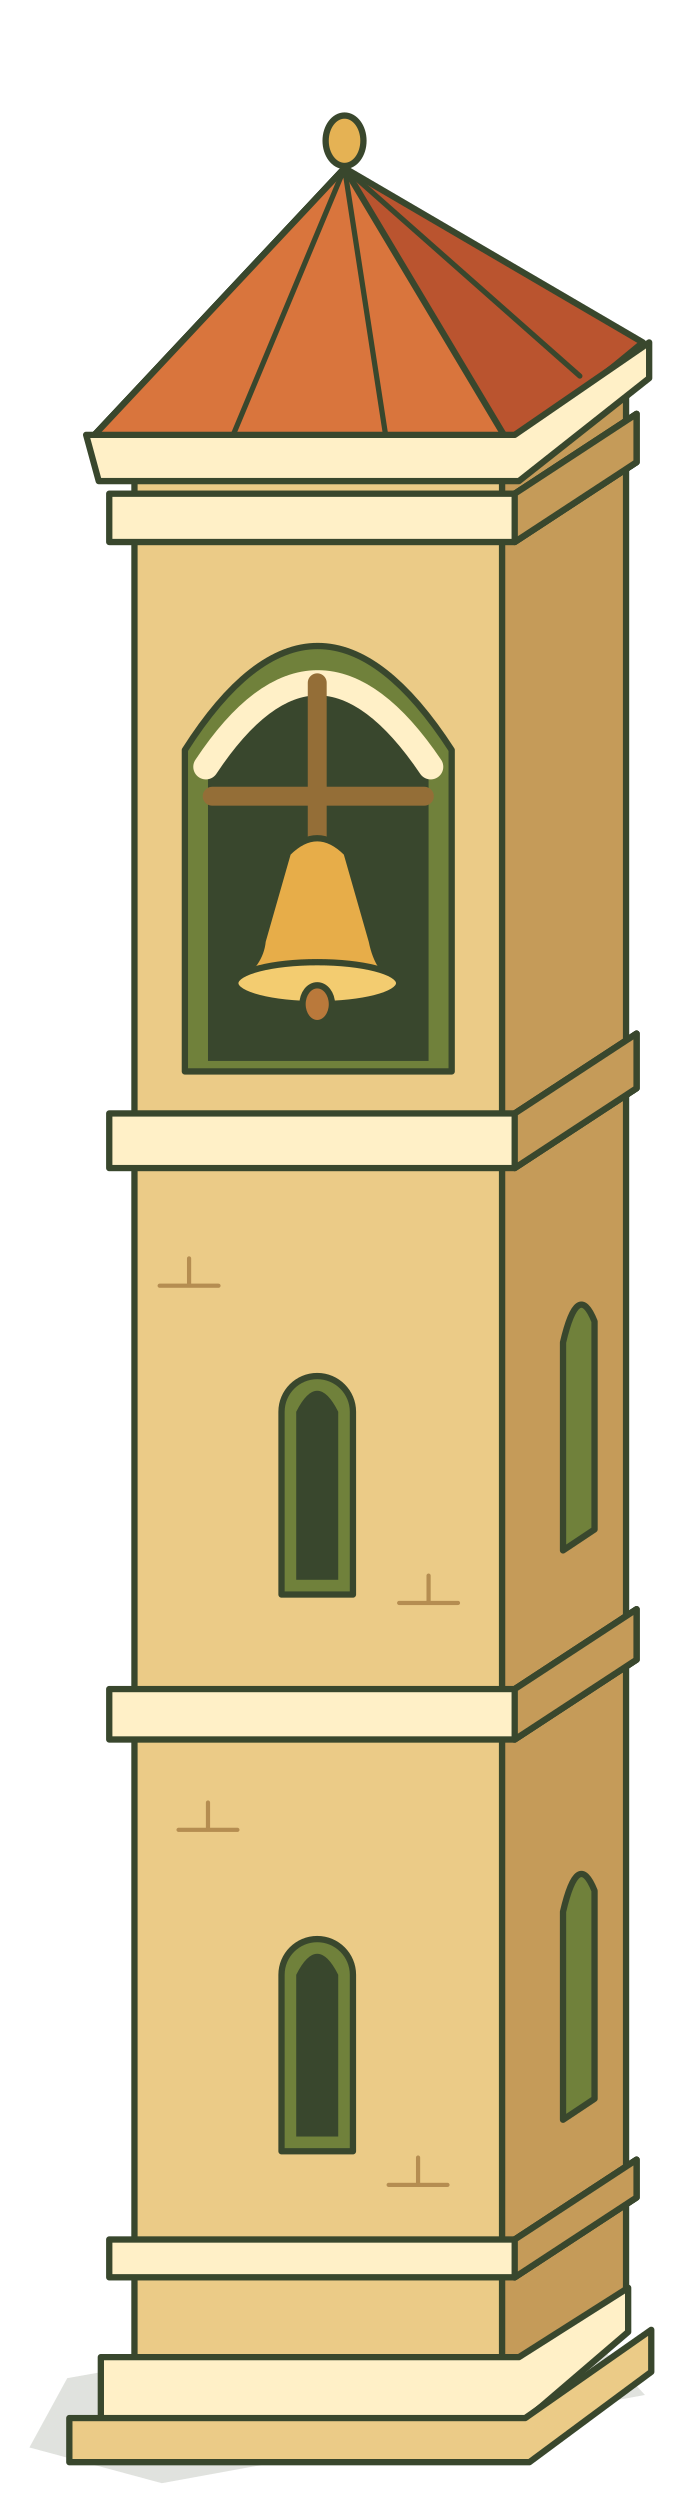
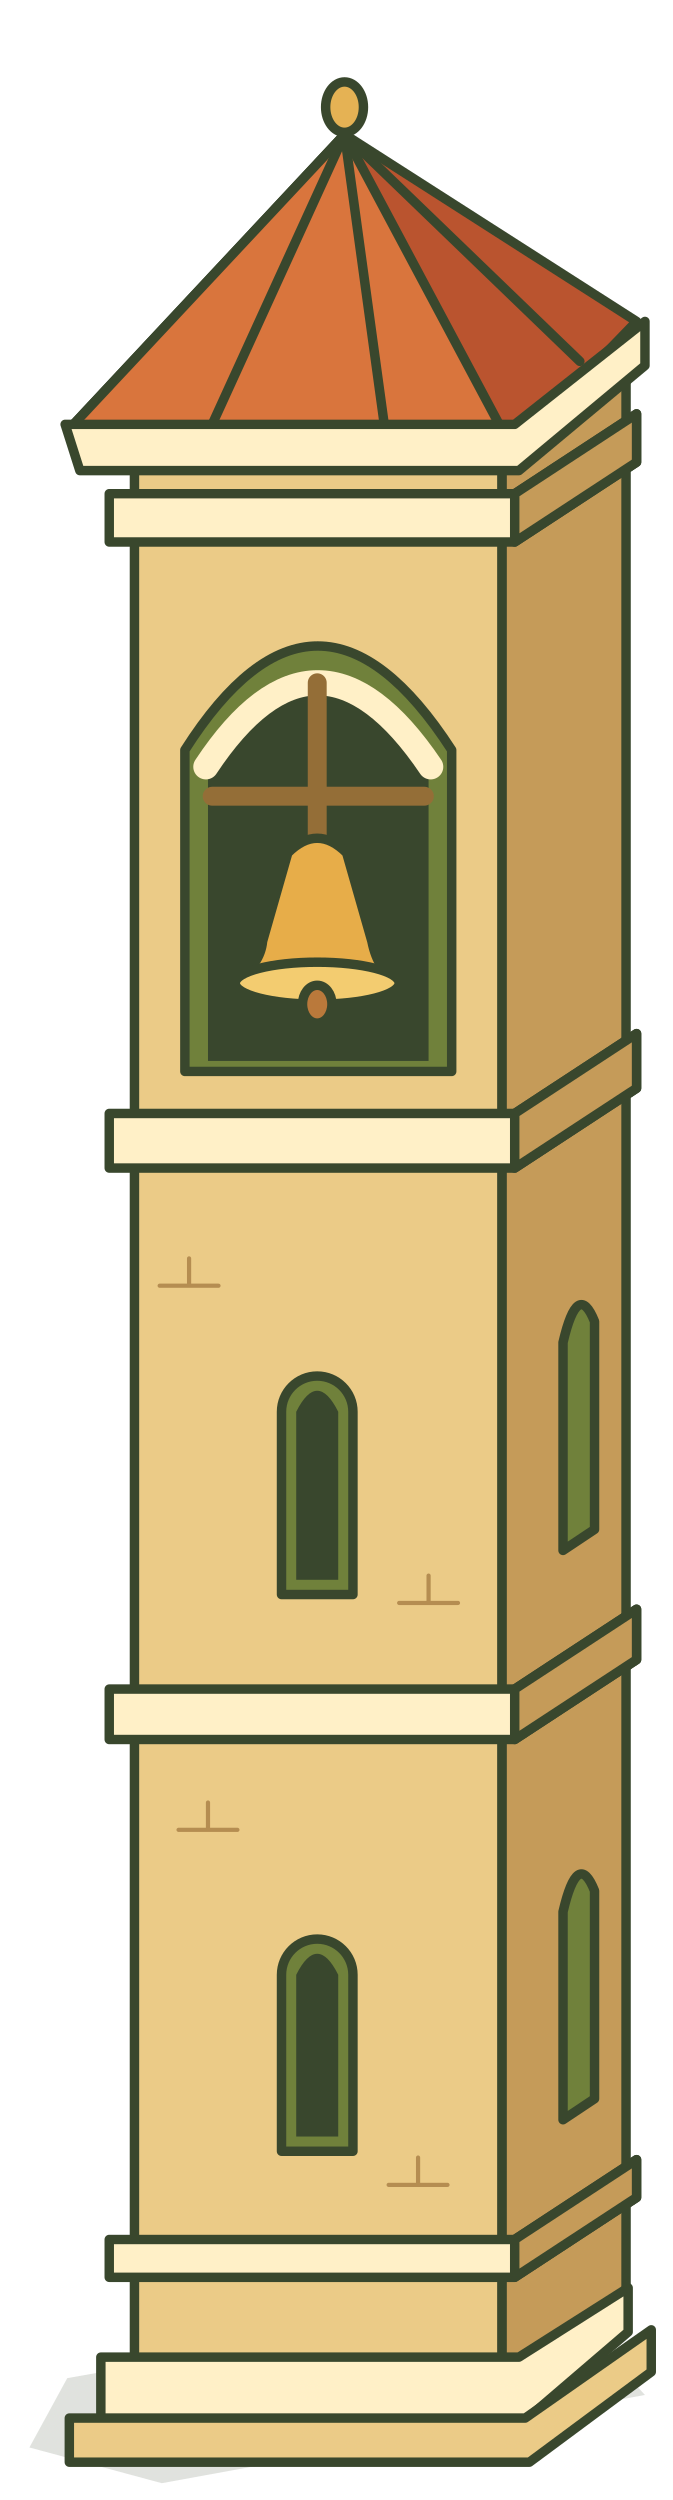
<svg xmlns="http://www.w3.org/2000/svg" width="320" height="1190" viewBox="0 0 320 1190" fill="none" stroke-linecap="round" stroke-linejoin="round">
  <path data-contact-shadow="tower" d="M32 1132L262 1091L307 1140L77 1182L14 1165Z" fill="#39472d" opacity=".16" />
-   <path d="M64 202H239V1138H64Z" fill="#EBCB87" stroke="#39472d" stroke-width="3" />
-   <path d="M239 202L298 163V1093L239 1138Z" fill="#C59B59" stroke="#39472d" stroke-width="3" />
-   <path d="M52 1066H245L303 1028V1046L245 1084H52Z" fill="#FFF0C7" stroke="#39472d" stroke-width="3" />
-   <path d="M245 1066L303 1028V1046L245 1084Z" fill="#C59B59" stroke="#39472d" stroke-width="3" />
-   <path d="M52 804H245L303 766V790L245 828H52Z" fill="#FFF0C7" stroke="#39472d" stroke-width="3" />
-   <path d="M245 804L303 766V790L245 828Z" fill="#C59B59" stroke="#39472d" stroke-width="3" />
-   <path d="M52 530H245L303 492V518L245 556H52Z" fill="#FFF0C7" stroke="#39472d" stroke-width="3" />
-   <path d="M245 530L303 492V518L245 556Z" fill="#C59B59" stroke="#39472d" stroke-width="3" />
-   <path d="M52 235H245L303 197V220L245 258H52Z" fill="#FFF0C7" stroke="#39472d" stroke-width="3" />
-   <path d="M245 235L303 197V220L245 258Z" fill="#C59B59" stroke="#39472d" stroke-width="3" />
-   <path d="M45 207L164 80L306 163L244 214Z" fill="#BA542F" stroke="#39472d" stroke-width="3" />
-   <path d="M45 207L164 80L244 214Z" fill="#D9753D" stroke="#39472d" stroke-width="3" />
-   <path d="M164 80L111 207 M164 80L184 210 M164 80L276 179" fill="none" stroke="#39472d" stroke-width="2.5" />
-   <path d="M41 207H245L309 163V180L247 229H47Z" fill="#FFF0C7" stroke="#39472d" stroke-width="3" />
-   <ellipse cx="164" cy="67" rx="9" ry="12" fill="#E5B254" stroke="#39472d" stroke-width="3" />
-   <path d="M88 510V357Q151 258 215 357V510Z" fill="#70813B" stroke="#39472d" stroke-width="3" />
+   <path d="M64 202H239V1138H64Z" fill="#EBCB87" stroke="#39472d" stroke-width="4.5" />
+   <path d="M239 202L298 163V1093L239 1138Z" fill="#C59B59" stroke="#39472d" stroke-width="4.5" />
+   <path d="M52 1066H245L303 1028V1046L245 1084H52Z" fill="#FFF0C7" stroke="#39472d" stroke-width="4.5" />
+   <path d="M245 1066L303 1028V1046L245 1084Z" fill="#C59B59" stroke="#39472d" stroke-width="4.5" />
+   <path d="M52 804H245L303 766V790L245 828H52Z" fill="#FFF0C7" stroke="#39472d" stroke-width="4.5" />
+   <path d="M245 804L303 766V790L245 828Z" fill="#C59B59" stroke="#39472d" stroke-width="4.5" />
+   <path d="M52 530H245L303 492V518L245 556H52Z" fill="#FFF0C7" stroke="#39472d" stroke-width="4.5" />
+   <path d="M245 530L303 492V518L245 556Z" fill="#C59B59" stroke="#39472d" stroke-width="4.5" />
+   <path d="M52 235H245L303 197V220L245 258H52Z" fill="#FFF0C7" stroke="#39472d" stroke-width="4.5" />
+   <path d="M245 235L303 197V220L245 258Z" fill="#C59B59" stroke="#39472d" stroke-width="4.5" />
+   <path d="M35 202L164 64L303 153L244 214Z" fill="#BA542F" stroke="#39472d" stroke-width="4.5" />
+   <path d="M35 202L164 64L244 214Z" fill="#D9753D" stroke="#39472d" stroke-width="4.5" />
+   <path d="M164 64L101 202 M164 64L184 210 M164 64L276 172" fill="none" stroke="#39472d" stroke-width="4.5" />
+   <path d="M31 202H245L307 153V174L247 224H38Z" fill="#FFF0C7" stroke="#39472d" stroke-width="4.5" />
+   <ellipse cx="164" cy="51" rx="9" ry="12" fill="#E5B254" stroke="#39472d" stroke-width="4.5" />
+   <path d="M88 510V357Q151 258 215 357V510Z" fill="#70813B" stroke="#39472d" stroke-width="4.5" />
  <path d="M99 505V360Q151 279 204 360V505Z" fill="#39472d" stroke="none" stroke-width="3" />
  <path d="M98 365Q151 285 205 365" fill="none" stroke="#FFF0C7" stroke-width="12" />
  <path d="M101 379H202 M151 325V405" fill="none" stroke="#946E37" stroke-width="9" />
-   <path d="M137 406Q151 392 165 406L177 448Q180 463 190 467H112Q124 459 125 448Z" fill="#E7AD49" stroke="#39472d" stroke-width="3" />
-   <ellipse cx="151" cy="468" rx="39" ry="10" fill="#F3CC70" stroke="#39472d" stroke-width="3" />
-   <ellipse cx="151" cy="478" rx="7" ry="9" fill="#BA793B" stroke="#39472d" stroke-width="3" />
-   <path d="M134 759V672a17 17 0 0 1 34 0V759Z" fill="#70813B" stroke="#39472d" stroke-width="3" />
+   <path d="M137 406Q151 392 165 406L177 448Q180 463 190 467H112Q124 459 125 448Z" fill="#E7AD49" stroke="#39472d" stroke-width="4.5" />
+   <ellipse cx="151" cy="468" rx="39" ry="10" fill="#F3CC70" stroke="#39472d" stroke-width="4.5" />
+   <ellipse cx="151" cy="478" rx="7" ry="9" fill="#BA793B" stroke="#39472d" stroke-width="4.5" />
+   <path d="M134 759V672a17 17 0 0 1 34 0V759Z" fill="#70813B" stroke="#39472d" stroke-width="4.5" />
  <path d="M141 752V672q10 -20 20 0v80Z" fill="#39472d" stroke="none" stroke-width="3" />
-   <path d="M134 1024V940a17 17 0 0 1 34 0V1024Z" fill="#70813B" stroke="#39472d" stroke-width="3" />
+   <path d="M134 1024V940a17 17 0 0 1 34 0V1024Z" fill="#70813B" stroke="#39472d" stroke-width="4.5" />
  <path d="M141 1017V940q10 -20 20 0v77Z" fill="#39472d" stroke="none" stroke-width="3" />
-   <path d="M268 639v99l15 -10v-99q-8 -20 -15 10Z" fill="#70813B" stroke="#39472d" stroke-width="3" />
-   <path d="M268 910v99l15 -10v-99q-8 -20 -15 10Z" fill="#70813B" stroke="#39472d" stroke-width="3" />
+   <path d="M268 639v99l15 -10v-99q-8 -20 -15 10Z" fill="#70813B" stroke="#39472d" stroke-width="4.5" />
+   <path d="M268 910v99l15 -10v-99q-8 -20 -15 10Z" fill="#70813B" stroke="#39472d" stroke-width="4.5" />
  <path d="M76 612h28m-14 0v-13" fill="none" stroke="#B58D51" stroke-width="2" />
  <path d="M190 763h28m-14 0v-13" fill="none" stroke="#B58D51" stroke-width="2" />
  <path d="M85 871h28m-14 0v-13" fill="none" stroke="#B58D51" stroke-width="2" />
  <path d="M185 1040h28m-14 0v-13" fill="none" stroke="#B58D51" stroke-width="2" />
-   <path d="M48 1122H247L299 1089V1110L250 1152H48Z" fill="#FFF0C7" stroke="#39472d" stroke-width="3" />
-   <path d="M33 1151H250L310 1109V1129L252 1172H33Z" fill="#EBCB87" stroke="#39472d" stroke-width="3" />
+   <path d="M48 1122H247L299 1089V1110L250 1152H48Z" fill="#FFF0C7" stroke="#39472d" stroke-width="4.5" />
+   <path d="M33 1151H250L310 1109V1129L252 1172H33Z" fill="#EBCB87" stroke="#39472d" stroke-width="4.5" />
</svg>
